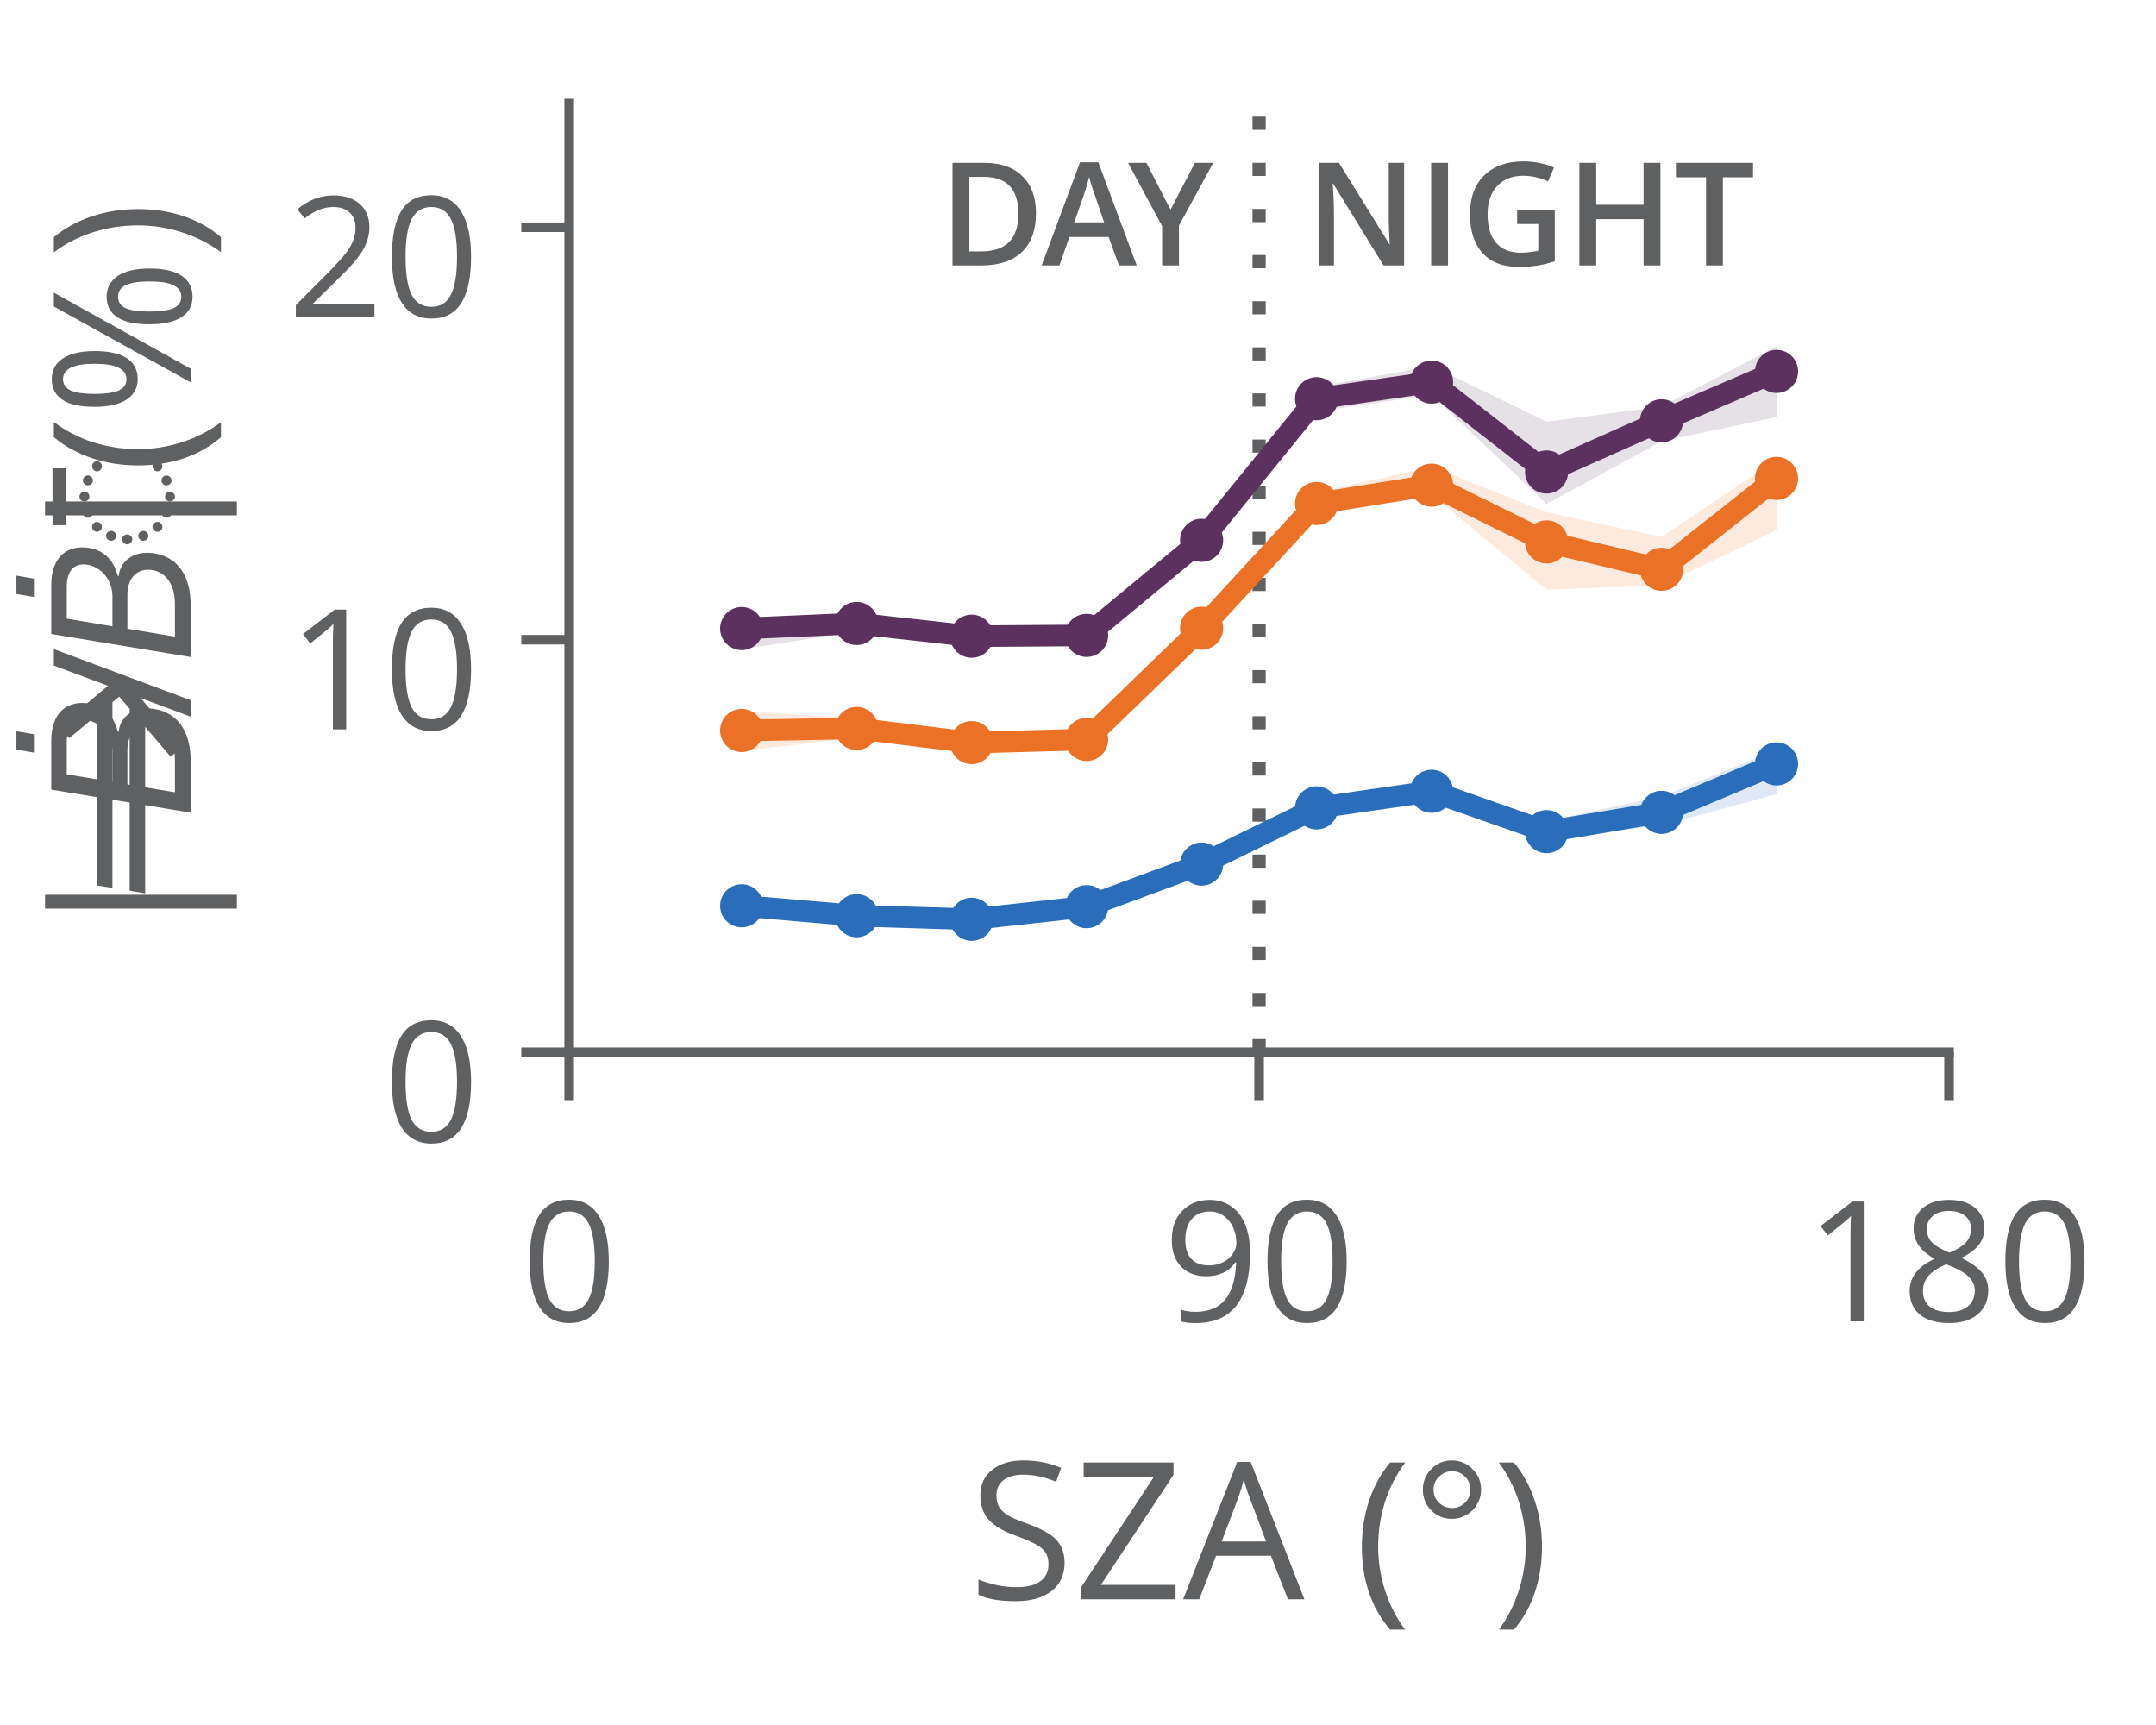
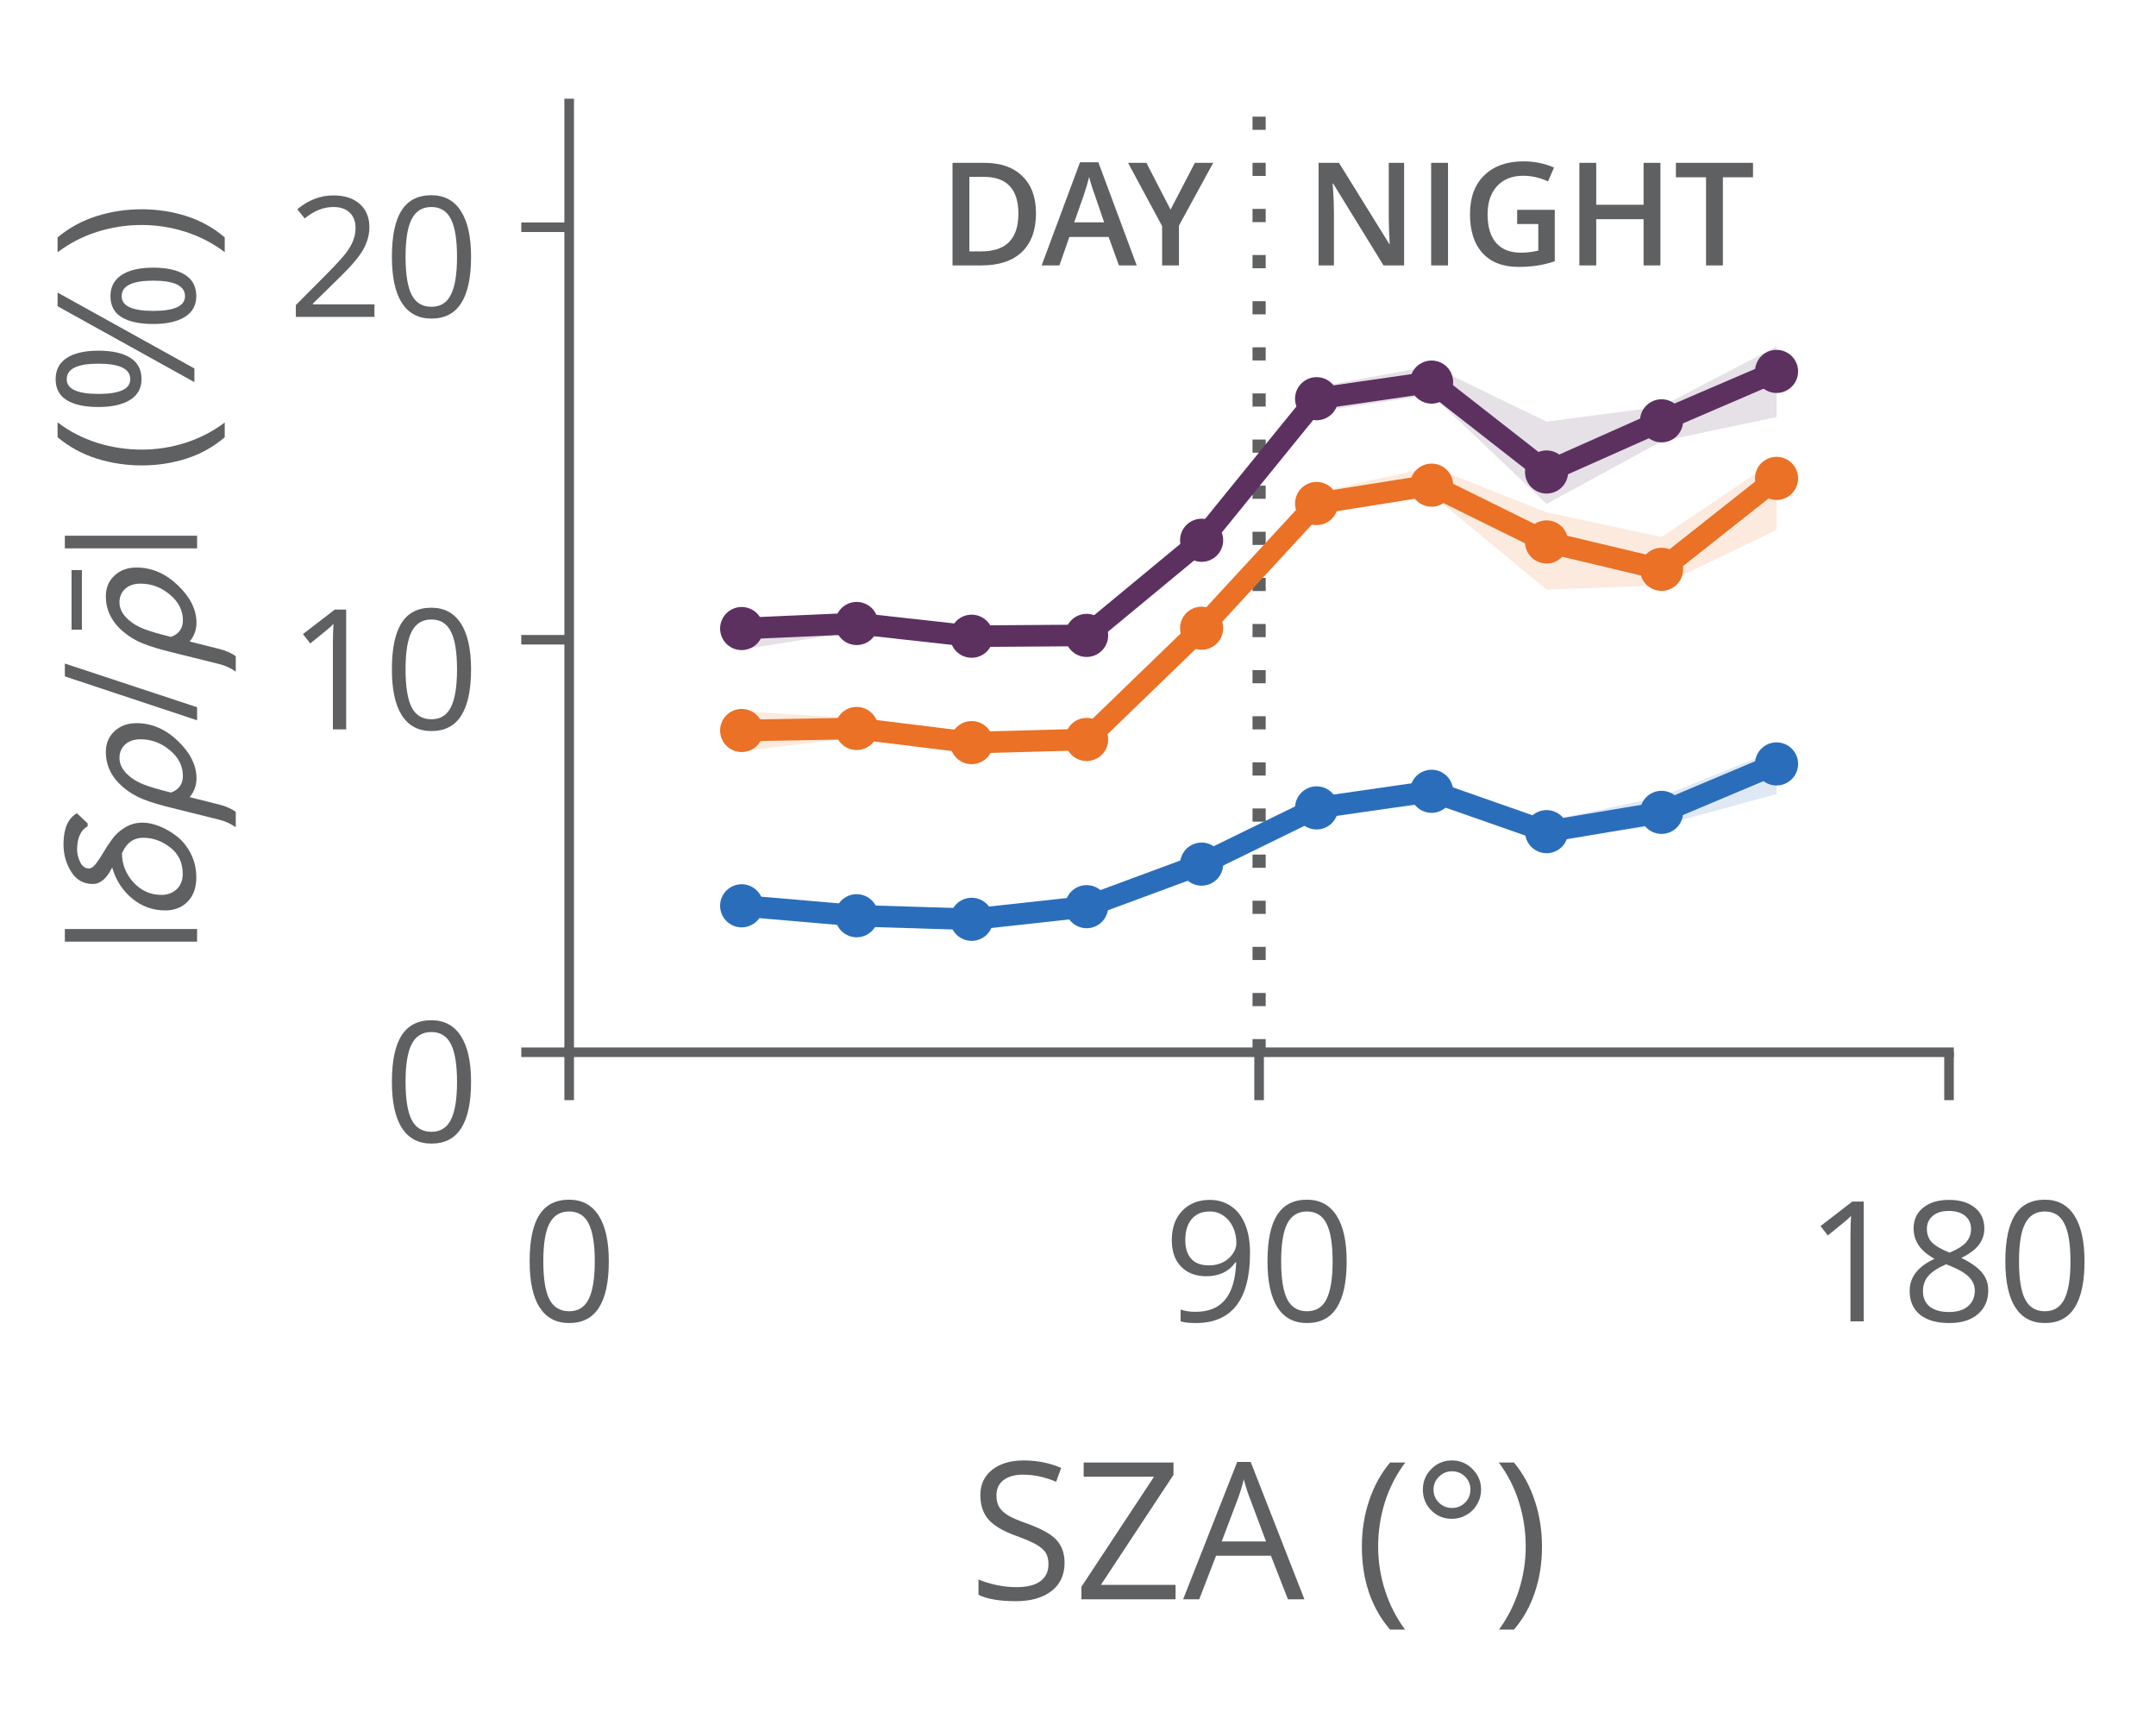
<svg xmlns="http://www.w3.org/2000/svg" xmlns:xlink="http://www.w3.org/1999/xlink" width="180pt" height="144pt" viewBox="0 0 180 144" version="1.1">
  <defs>
    <style type="text/css">*{stroke-linejoin: round; stroke-linecap: butt}</style>
  </defs>
  <g id="figure_1">
    <g id="patch_1">
      <path d="M 0 144  L 180 144  L 180 0  L 0 0  L 0 144  z " style="fill: none" />
    </g>
    <g id="axes_1">
      <g id="patch_2">
        <path d="M 47.52 87.84  L 162.72 87.84  L 162.72 8.64  L 47.52 8.64  L 47.52 87.84  z " style="fill: none" />
      </g>
      <g id="line2d_1">
-         <path d="M 105.12 87.84  L 105.12 8.64  " clip-path="url(#p126d9e662e)" style="fill: none; stroke-dasharray: 1.1,2.75; stroke-dashoffset: 0; stroke: #5f6062; stroke-width: 1.1" />
+         <path d="M 105.12 87.84  L 105.12 8.64  " clip-path="url(#p9e4cec5fb4)" style="fill: none; stroke-dasharray: 1.1,2.75; stroke-dashoffset: 0; stroke: #5f6062; stroke-width: 1.1" />
      </g>
      <g id="FillBetweenPolyCollection_1">
        <defs>
-           <path id="m7263e32393" d="M 61.92 -69.176  L 61.92 -67.778  L 71.52 -67.188  L 81.12 -67.073  L 90.72 -68.161  L 100.32 -71.619  L 109.92 -75.902  L 119.52 -76.878  L 129.12 -73.946  L 138.72 -75.096  L 148.32 -77.709  L 148.32 -81.407  L 148.32 -81.407  L 138.72 -77.501  L 129.12 -75.457  L 119.52 -78.375  L 109.92 -77.169  L 100.32 -72.384  L 90.72 -68.611  L 81.12 -67.532  L 71.52 -67.76  L 61.92 -69.176  z " />
-         </defs>
-         <g clip-path="url(#p126d9e662e)">
-           <use xlink:href="#m7263e32393" x="0" y="144" style="fill: #2a6ebb; fill-opacity: 0.15" />
+           <path id="ma7630bc1e0" d="M 61.92 -69.176  L 61.92 -67.778  L 71.52 -67.188  L 81.12 -67.073  L 90.72 -68.161  L 100.32 -71.619  L 109.92 -75.902  L 119.52 -76.878  L 129.12 -73.946  L 138.72 -75.096  L 148.32 -77.709  L 148.32 -81.407  L 148.32 -81.407  L 138.72 -77.501  L 129.12 -75.457  L 119.52 -78.375  L 109.92 -77.169  L 100.32 -72.384  L 90.72 -68.611  L 81.12 -67.532  L 71.52 -67.76  L 61.92 -69.176  z " />
+         </defs>
+         <g clip-path="url(#p9e4cec5fb4)">
+           <use xlink:href="#ma7630bc1e0" x="0" y="144" style="fill: #2a6ebb; fill-opacity: 0.15" />
        </g>
      </g>
      <g id="FillBetweenPolyCollection_2">
        <defs>
-           <path id="m849f2b2652" d="M 61.92 -92.433  L 61.92 -89.785  L 71.52 -91.296  L 81.12 -90.606  L 90.72 -90.281  L 100.32 -98.046  L 109.92 -109.638  L 119.52 -111.046  L 129.12 -101.933  L 138.72 -107.163  L 148.32 -109.184  L 148.32 -115.081  L 148.32 -115.081  L 138.72 -110.066  L 129.12 -108.801  L 119.52 -113.452  L 109.92 -111.687  L 100.32 -99.868  L 90.72 -91.401  L 81.12 -91.294  L 71.52 -92.449  L 61.92 -92.433  z " />
-         </defs>
-         <g clip-path="url(#p126d9e662e)">
-           <use xlink:href="#m849f2b2652" x="0" y="144" style="fill: #5c3160; fill-opacity: 0.15" />
+           <path id="m4675af7db1" d="M 61.92 -92.433  L 61.92 -89.785  L 71.52 -91.296  L 81.12 -90.606  L 90.72 -90.281  L 100.32 -98.046  L 109.92 -109.638  L 119.52 -111.046  L 129.12 -101.933  L 138.72 -107.163  L 148.32 -109.184  L 148.32 -115.081  L 148.32 -115.081  L 138.72 -110.066  L 129.12 -108.801  L 119.52 -113.452  L 109.92 -111.687  L 100.32 -99.868  L 90.72 -91.401  L 81.12 -91.294  L 71.52 -92.449  L 61.92 -92.433  z " />
+         </defs>
+         <g clip-path="url(#p9e4cec5fb4)">
+           <use xlink:href="#m4675af7db1" x="0" y="144" style="fill: #5c3160; fill-opacity: 0.15" />
        </g>
      </g>
      <g id="FillBetweenPolyCollection_3">
        <defs>
-           <path id="m3aa01d1256" d="M 61.92 -84.621  L 61.92 -81.309  L 71.52 -82.428  L 81.12 -81.58  L 90.72 -81.53  L 100.32 -90.917  L 109.92 -101.198  L 119.52 -102.709  L 129.12 -94.774  L 138.72 -95.137  L 148.32 -99.758  L 148.32 -105.627  L 148.32 -105.627  L 138.72 -99.176  L 129.12 -101.232  L 119.52 -105.031  L 109.92 -102.89  L 100.32 -92.826  L 90.72 -83.103  L 81.12 -82.677  L 71.52 -84.06  L 61.92 -84.621  z " />
-         </defs>
-         <g clip-path="url(#p126d9e662e)">
-           <use xlink:href="#m3aa01d1256" x="0" y="144" style="fill: #ea7125; fill-opacity: 0.15" />
+           <path id="m64f24751be" d="M 61.92 -84.621  L 61.92 -81.309  L 71.52 -82.428  L 81.12 -81.58  L 90.72 -81.53  L 100.32 -90.917  L 109.92 -101.198  L 119.52 -102.709  L 129.12 -94.774  L 138.72 -95.137  L 148.32 -99.758  L 148.32 -105.627  L 148.32 -105.627  L 138.72 -99.176  L 129.12 -101.232  L 119.52 -105.031  L 109.92 -102.89  L 100.32 -92.826  L 90.72 -83.103  L 81.12 -82.677  L 71.52 -84.06  L 61.92 -84.621  z " />
+         </defs>
+         <g clip-path="url(#p9e4cec5fb4)">
+           <use xlink:href="#m64f24751be" x="0" y="144" style="fill: #ea7125; fill-opacity: 0.15" />
        </g>
      </g>
      <g id="matplotlib.axis_1">
        <g id="xtick_1">
          <g id="line2d_2">
            <defs>
-               <path id="mfb3ec620c2" d="M 0 0  L 0 4  " style="stroke: #5f6062; stroke-width: 0.8" />
+               <path id="me35c1f1627" d="M 0 0  L 0 4  " style="stroke: #5f6062; stroke-width: 0.8" />
            </defs>
            <g>
-               <use xlink:href="#mfb3ec620c2" x="47.52" y="87.84" style="fill: #5f6062; stroke: #5f6062; stroke-width: 0.8" />
+               <use xlink:href="#me35c1f1627" x="47.52" y="87.84" style="fill: #5f6062; stroke: #5f6062; stroke-width: 0.8" />
            </g>
          </g>
          <g id="text_1">
            <text style="font-size: 14px; font-family: 'Open Sans', 'DejaVu Sans', sans-serif; text-anchor: middle; fill: #5f6062" x="47.52" y="110.304" transform="rotate(-0 47.52 110.3039)">0</text>
          </g>
        </g>
        <g id="xtick_2">
          <g id="line2d_3">
            <g>
-               <use xlink:href="#mfb3ec620c2" x="105.12" y="87.84" style="fill: #5f6062; stroke: #5f6062; stroke-width: 0.8" />
+               <use xlink:href="#me35c1f1627" x="105.12" y="87.84" style="fill: #5f6062; stroke: #5f6062; stroke-width: 0.8" />
            </g>
          </g>
          <g id="text_2">
            <text style="font-size: 14px; font-family: 'Open Sans', 'DejaVu Sans', sans-serif; text-anchor: middle; fill: #5f6062" x="105.12" y="110.304" transform="rotate(-0 105.12 110.3039)">90</text>
          </g>
        </g>
        <g id="xtick_3">
          <g id="line2d_4">
            <g>
-               <use xlink:href="#mfb3ec620c2" x="162.72" y="87.84" style="fill: #5f6062; stroke: #5f6062; stroke-width: 0.8" />
+               <use xlink:href="#me35c1f1627" x="162.72" y="87.84" style="fill: #5f6062; stroke: #5f6062; stroke-width: 0.8" />
            </g>
          </g>
          <g id="text_3">
            <text style="font-size: 14px; font-family: 'Open Sans', 'DejaVu Sans', sans-serif; text-anchor: middle; fill: #5f6062" x="162.72" y="110.304" transform="rotate(-0 162.72 110.3039)">180</text>
          </g>
        </g>
        <g id="text_4">
          <text style="font-size: 16px; font-family: 'Open Sans', 'DejaVu Sans', sans-serif; text-anchor: middle; fill: #5f6062" x="105.12" y="133.507" transform="rotate(-0 105.12 133.507)">SZA (°)</text>
        </g>
      </g>
      <g id="matplotlib.axis_2">
        <g id="ytick_1">
          <g id="line2d_5">
            <defs>
-               <path id="ma59e8ad575" d="M 0 0  L -4 0  " style="stroke: #5f6062; stroke-width: 0.8" />
+               <path id="m9fb46da6cb" d="M 0 0  L -4 0  " style="stroke: #5f6062; stroke-width: 0.8" />
            </defs>
            <g>
-               <use xlink:href="#ma59e8ad575" x="47.52" y="87.84" style="fill: #5f6062; stroke: #5f6062; stroke-width: 0.8" />
+               <use xlink:href="#m9fb46da6cb" x="47.52" y="87.84" style="fill: #5f6062; stroke: #5f6062; stroke-width: 0.8" />
            </g>
          </g>
          <g id="text_5">
            <text style="font-size: 14px; font-family: 'Open Sans', 'DejaVu Sans', sans-serif; text-anchor: end; fill: #5f6062" x="40.02" y="95.322" transform="rotate(-0 40.02 95.32193)">0</text>
          </g>
        </g>
        <g id="ytick_2">
          <g id="line2d_6">
            <g>
-               <use xlink:href="#ma59e8ad575" x="47.52" y="53.405" style="fill: #5f6062; stroke: #5f6062; stroke-width: 0.8" />
+               <use xlink:href="#m9fb46da6cb" x="47.52" y="53.405" style="fill: #5f6062; stroke: #5f6062; stroke-width: 0.8" />
            </g>
          </g>
          <g id="text_6">
            <text style="font-size: 14px; font-family: 'Open Sans', 'DejaVu Sans', sans-serif; text-anchor: end; fill: #5f6062" x="40.02" y="60.887" transform="rotate(-0 40.02 60.88715)">10</text>
          </g>
        </g>
        <g id="ytick_3">
          <g id="line2d_7">
            <g>
-               <use xlink:href="#ma59e8ad575" x="47.52" y="18.97" style="fill: #5f6062; stroke: #5f6062; stroke-width: 0.8" />
+               <use xlink:href="#m9fb46da6cb" x="47.52" y="18.97" style="fill: #5f6062; stroke: #5f6062; stroke-width: 0.8" />
            </g>
          </g>
          <g id="text_7">
            <text style="font-size: 14px; font-family: 'Open Sans', 'DejaVu Sans', sans-serif; text-anchor: end; fill: #5f6062" x="40.02" y="26.452" transform="rotate(-0 40.02 26.45237)">20</text>
          </g>
        </g>
        <g id="text_8">
-           <g style="fill: #5f6062" transform="translate(16.32437 79.68) rotate(-90)">
-             <text>
-               <tspan x="0" y="-0.406" style="font-size: 16px; font-family: 'STIXGeneral'; fill: #5f6062">|</tspan>
-               <tspan x="19.696" y="-0.406" style="font-size: 16px; font-family: 'STIXGeneral'; fill: #5f6062">/</tspan>
-               <tspan x="32.832" y="-0.406" style="font-size: 16px; font-family: 'STIXGeneral'; fill: #5f6062">|</tspan>
-               <tspan x="33.472" y="-1.047" style="font-size: 16px; font-family: 'STIXGeneral'; fill: #5f6062">̄</tspan>
-               <tspan x="3.2" y="-0.406" style="font-style: italic; font-size: 16px; font-family: 'STIXNonUnicode'; fill: #5f6062"></tspan>
-               <tspan x="11.152" y="-0.406" style="font-style: italic; font-size: 16px; font-family: 'STIXNonUnicode'; fill: #5f6062"></tspan>
-               <tspan x="24.144" y="-0.406" style="font-style: italic; font-size: 16px; font-family: 'STIXNonUnicode'; fill: #5f6062"></tspan>
-               <tspan x="36.032" y="-0.406" style="font-size: 16px; font-family: 'Open Sans'; fill: #5f6062"> </tspan>
-               <tspan x="40.188" y="-0.406" style="font-size: 16px; font-family: 'Open Sans'; fill: #5f6062">(</tspan>
-               <tspan x="44.907" y="-0.406" style="font-size: 16px; font-family: 'Open Sans'; fill: #5f6062">%</tspan>
-               <tspan x="58.133" y="-0.406" style="font-size: 16px; font-family: 'Open Sans'; fill: #5f6062">)</tspan>
-             </text>
+           <g style="fill: #5f6062" transform="translate(16.32437 79.68) rotate(-90) scale(0.16 -0.16)">
+             <defs>
+               <path id="STIXGeneral-Regular-5f" d="M 851 -90  L 429 -90  L 429 4326  L 851 4326  L 851 -90  z " transform="scale(0.015625)" />
+               <path id="STIXNonUnicode-Italic-58" d="M 3437 3923  L 3098 3565  L 3002 3565  Q 2803 3917 2221 3917  Q 2016 3917 1805 3814  Q 1594 3712 1594 3520  Q 1594 3411 1750 3289  Q 1907 3168 2131 3037  Q 2355 2906 2582 2739  Q 2810 2573 2966 2310  Q 3123 2048 3123 1728  Q 3123 1472 3004 1171  Q 2886 870 2668 588  Q 2451 307 2089 121  Q 1728 -64 1293 -64  Q 781 -64 486 224  Q 192 512 192 973  Q 192 1594 589 2077  Q 986 2560 1626 2746  Q 1075 3014 1075 3392  Q 1075 3859 1484 4115  Q 1894 4371 2400 4371  Q 3181 4371 3437 3923  z M 2294 806  Q 2618 1222 2618 1708  Q 2618 2195 2099 2419  Q 1536 2413 1123 2029  Q 710 1645 710 1101  Q 710 794 899 592  Q 1088 390 1414 390  Q 1971 390 2294 806  z " transform="scale(0.015625)" />
+               <path id="STIXNonUnicode-Italic-65" d="M 38 -838  L 435 755  Q 576 1338 723 1709  Q 870 2080 1126 2381  Q 1619 2957 2304 2957  Q 2726 2957 2995 2669  Q 3264 2381 3264 1933  Q 3264 1171 2669 550  Q 2074 -70 1421 -70  Q 1062 -70 794 160  L 550 -813  Q 461 -1171 301 -1382  L -211 -1382  Q -32 -1120 38 -838  z M 2726 1798  Q 2726 2118 2553 2310  Q 2381 2502 2099 2502  Q 1773 2502 1498 2176  Q 1331 1984 1216 1693  Q 1101 1402 947 781  Q 1094 384 1504 384  Q 1997 384 2361 819  Q 2726 1254 2726 1798  z " transform="scale(0.015625)" />
+               <path id="STIXGeneral-Regular-12" d="M 1837 4326  L 378 -90  L -58 -90  L 1408 4326  L 1837 4326  z " transform="scale(0.015625)" />
+               <path id="STIXGeneral-Regular-202" d="M -474 3501  L -2464 3501  L -2464 3846  L -474 3846  L -474 3501  z " transform="scale(0.015625)" />
+               <path id="OpenSans-Regular-3" transform="scale(0.015625)" />
+               <path id="OpenSans-Regular-b" d="M 256 1753  Q 256 2544 486 3269  Q 716 3994 1197 4569  L 1694 4569  Q 1241 3975 1012 3250  Q 784 2525 784 1759  Q 784 1009 1012 296  Q 1241 -416 1688 -1013  L 1197 -1013  Q 716 -453 486 259  Q 256 972 256 1753  z " transform="scale(0.015625)" />
+               <path id="OpenSans-Regular-8" d="M 1247 4634  Q 1716 4634 1958 4261  Q 2200 3888 2200 3206  Q 2200 2525 1965 2145  Q 1731 1766 1247 1766  Q 797 1766 558 2145  Q 319 2525 319 3206  Q 319 3888 547 4261  Q 775 4634 1247 4634  z M 4141 4569  L 1606 0  L 1150 0  L 3684 4569  L 4141 4569  z M 1247 4263  Q 756 4263 756 3206  Q 756 2141 1247 2141  Q 1766 2141 1766 3206  Q 1766 4263 1247 4263  z M 4019 2803  Q 4484 2803 4728 2429  Q 4972 2056 4972 1375  Q 4972 697 4737 317  Q 4503 -63 4019 -63  Q 3566 -63 3328 317  Q 3091 697 3091 1375  Q 3091 2056 3317 2429  Q 3544 2803 4019 2803  z M 4019 2428  Q 3528 2428 3528 1375  Q 3528 313 4019 313  Q 4538 313 4538 1375  Q 4538 2428 4019 2428  z " transform="scale(0.015625)" />
+               <path id="OpenSans-Regular-c" d="M 1631 1759  Q 1631 978 1401 262  Q 1172 -453 691 -1013  L 200 -1013  Q 650 -416 878 298  Q 1106 1013 1106 1763  Q 1106 2528 876 3250  Q 647 3972 194 4569  L 691 4569  Q 1172 3994 1401 3270  Q 1631 2547 1631 1759  z " transform="scale(0.015625)" />
+             </defs>
+             <use xlink:href="#STIXGeneral-Regular-5f" transform="translate(0 0.59375)" />
+             <use xlink:href="#STIXNonUnicode-Italic-58" transform="translate(19.99998 0.59375)" />
+             <use xlink:href="#STIXNonUnicode-Italic-65" transform="translate(69.69994 0.59375)" />
+             <use xlink:href="#STIXGeneral-Regular-12" transform="translate(123.0999 0.59375)" />
+             <use xlink:href="#STIXGeneral-Regular-202" transform="translate(207.9741 4.59375)" />
+             <use xlink:href="#STIXNonUnicode-Italic-65" transform="translate(150.8999 0.59375)" />
+             <use xlink:href="#STIXGeneral-Regular-5f" transform="translate(205.1967 0.59375)" />
+             <use xlink:href="#OpenSans-Regular-3" transform="translate(225.1967 0.59375)" />
+             <use xlink:href="#OpenSans-Regular-b" transform="translate(251.1733 0.59375)" />
+             <use xlink:href="#OpenSans-Regular-8" transform="translate(280.6655 0.59375)" />
+             <use xlink:href="#OpenSans-Regular-c" transform="translate(363.3315 0.59375)" />
          </g>
        </g>
      </g>
      <g id="patch_3">
        <path d="M 47.52 87.84  L 47.52 8.64  " style="fill: none; stroke: #5f6062; stroke-width: 0.8; stroke-linejoin: miter; stroke-linecap: square" />
      </g>
      <g id="patch_4">
        <path d="M 47.52 87.84  L 162.72 87.84  " style="fill: none; stroke: #5f6062; stroke-width: 0.8; stroke-linejoin: miter; stroke-linecap: square" />
      </g>
      <g id="line2d_8">
-         <path d="M 61.92 75.615  L 71.52 76.444  L 81.12 76.742  L 90.72 75.687  L 100.32 72.135  L 109.92 67.442  L 119.52 66.055  L 129.12 69.424  L 138.72 67.814  L 148.32 63.771  " clip-path="url(#p126d9e662e)" style="fill: none; stroke: #2a6ebb; stroke-width: 1.8; stroke-linecap: square" />
-         <defs>
-           <path id="m4479d6cffa" d="M 0 1.8  C 0.477 1.8 0.935 1.61 1.273 1.273  C 1.61 0.935 1.8 0.477 1.8 0  C 1.8 -0.477 1.61 -0.935 1.273 -1.273  C 0.935 -1.61 0.477 -1.8 0 -1.8  C -0.477 -1.8 -0.935 -1.61 -1.273 -1.273  C -1.61 -0.935 -1.8 -0.477 -1.8 0  C -1.8 0.477 -1.61 0.935 -1.273 1.273  C -0.935 1.61 -0.477 1.8 0 1.8  z " />
-         </defs>
-         <g clip-path="url(#p126d9e662e)">
-           <use xlink:href="#m4479d6cffa" x="61.92" y="75.615" style="fill: #2a6ebb" />
-           <use xlink:href="#m4479d6cffa" x="71.52" y="76.444" style="fill: #2a6ebb" />
-           <use xlink:href="#m4479d6cffa" x="81.12" y="76.742" style="fill: #2a6ebb" />
-           <use xlink:href="#m4479d6cffa" x="90.72" y="75.687" style="fill: #2a6ebb" />
-           <use xlink:href="#m4479d6cffa" x="100.32" y="72.135" style="fill: #2a6ebb" />
-           <use xlink:href="#m4479d6cffa" x="109.92" y="67.442" style="fill: #2a6ebb" />
-           <use xlink:href="#m4479d6cffa" x="119.52" y="66.055" style="fill: #2a6ebb" />
-           <use xlink:href="#m4479d6cffa" x="129.12" y="69.424" style="fill: #2a6ebb" />
-           <use xlink:href="#m4479d6cffa" x="138.72" y="67.814" style="fill: #2a6ebb" />
-           <use xlink:href="#m4479d6cffa" x="148.32" y="63.771" style="fill: #2a6ebb" />
+         <path d="M 61.92 75.615  L 71.52 76.444  L 81.12 76.742  L 90.72 75.687  L 100.32 72.135  L 109.92 67.442  L 119.52 66.055  L 129.12 69.424  L 138.72 67.814  L 148.32 63.771  " clip-path="url(#p9e4cec5fb4)" style="fill: none; stroke: #2a6ebb; stroke-width: 1.8; stroke-linecap: square" />
+         <defs>
+           <path id="m66bc7ce3a7" d="M 0 1.8  C 0.477 1.8 0.935 1.61 1.273 1.273  C 1.61 0.935 1.8 0.477 1.8 0  C 1.8 -0.477 1.61 -0.935 1.273 -1.273  C 0.935 -1.61 0.477 -1.8 0 -1.8  C -0.477 -1.8 -0.935 -1.61 -1.273 -1.273  C -1.61 -0.935 -1.8 -0.477 -1.8 0  C -1.8 0.477 -1.61 0.935 -1.273 1.273  C -0.935 1.61 -0.477 1.8 0 1.8  z " />
+         </defs>
+         <g clip-path="url(#p9e4cec5fb4)">
+           <use xlink:href="#m66bc7ce3a7" x="61.92" y="75.615" style="fill: #2a6ebb" />
+           <use xlink:href="#m66bc7ce3a7" x="71.52" y="76.444" style="fill: #2a6ebb" />
+           <use xlink:href="#m66bc7ce3a7" x="81.12" y="76.742" style="fill: #2a6ebb" />
+           <use xlink:href="#m66bc7ce3a7" x="90.72" y="75.687" style="fill: #2a6ebb" />
+           <use xlink:href="#m66bc7ce3a7" x="100.32" y="72.135" style="fill: #2a6ebb" />
+           <use xlink:href="#m66bc7ce3a7" x="109.92" y="67.442" style="fill: #2a6ebb" />
+           <use xlink:href="#m66bc7ce3a7" x="119.52" y="66.055" style="fill: #2a6ebb" />
+           <use xlink:href="#m66bc7ce3a7" x="129.12" y="69.424" style="fill: #2a6ebb" />
+           <use xlink:href="#m66bc7ce3a7" x="138.72" y="67.814" style="fill: #2a6ebb" />
+           <use xlink:href="#m66bc7ce3a7" x="148.32" y="63.771" style="fill: #2a6ebb" />
        </g>
      </g>
      <g id="line2d_9">
-         <path d="M 61.92 52.47  L 71.52 52.048  L 81.12 53.11  L 90.72 53.042  L 100.32 45.101  L 109.92 33.283  L 119.52 31.896  L 129.12 39.401  L 138.72 35.129  L 148.32 31.005  " clip-path="url(#p126d9e662e)" style="fill: none; stroke: #5c3160; stroke-width: 1.8; stroke-linecap: square" />
-         <defs>
-           <path id="m1ef5edf98c" d="M 0 1.8  C 0.477 1.8 0.935 1.61 1.273 1.273  C 1.61 0.935 1.8 0.477 1.8 0  C 1.8 -0.477 1.61 -0.935 1.273 -1.273  C 0.935 -1.61 0.477 -1.8 0 -1.8  C -0.477 -1.8 -0.935 -1.61 -1.273 -1.273  C -1.61 -0.935 -1.8 -0.477 -1.8 0  C -1.8 0.477 -1.61 0.935 -1.273 1.273  C -0.935 1.61 -0.477 1.8 0 1.8  z " />
-         </defs>
-         <g clip-path="url(#p126d9e662e)">
-           <use xlink:href="#m1ef5edf98c" x="61.92" y="52.47" style="fill: #5c3160" />
-           <use xlink:href="#m1ef5edf98c" x="71.52" y="52.048" style="fill: #5c3160" />
-           <use xlink:href="#m1ef5edf98c" x="81.12" y="53.11" style="fill: #5c3160" />
-           <use xlink:href="#m1ef5edf98c" x="90.72" y="53.042" style="fill: #5c3160" />
-           <use xlink:href="#m1ef5edf98c" x="100.32" y="45.101" style="fill: #5c3160" />
-           <use xlink:href="#m1ef5edf98c" x="109.92" y="33.283" style="fill: #5c3160" />
-           <use xlink:href="#m1ef5edf98c" x="119.52" y="31.896" style="fill: #5c3160" />
-           <use xlink:href="#m1ef5edf98c" x="129.12" y="39.401" style="fill: #5c3160" />
-           <use xlink:href="#m1ef5edf98c" x="138.72" y="35.129" style="fill: #5c3160" />
-           <use xlink:href="#m1ef5edf98c" x="148.32" y="31.005" style="fill: #5c3160" />
+         <path d="M 61.92 52.47  L 71.52 52.048  L 81.12 53.11  L 90.72 53.042  L 100.32 45.101  L 109.92 33.283  L 119.52 31.896  L 129.12 39.401  L 138.72 35.129  L 148.32 31.005  " clip-path="url(#p9e4cec5fb4)" style="fill: none; stroke: #5c3160; stroke-width: 1.8; stroke-linecap: square" />
+         <defs>
+           <path id="ma099d55f07" d="M 0 1.8  C 0.477 1.8 0.935 1.61 1.273 1.273  C 1.61 0.935 1.8 0.477 1.8 0  C 1.8 -0.477 1.61 -0.935 1.273 -1.273  C 0.935 -1.61 0.477 -1.8 0 -1.8  C -0.477 -1.8 -0.935 -1.61 -1.273 -1.273  C -1.61 -0.935 -1.8 -0.477 -1.8 0  C -1.8 0.477 -1.61 0.935 -1.273 1.273  C -0.935 1.61 -0.477 1.8 0 1.8  z " />
+         </defs>
+         <g clip-path="url(#p9e4cec5fb4)">
+           <use xlink:href="#ma099d55f07" x="61.92" y="52.47" style="fill: #5c3160" />
+           <use xlink:href="#ma099d55f07" x="71.52" y="52.048" style="fill: #5c3160" />
+           <use xlink:href="#ma099d55f07" x="81.12" y="53.11" style="fill: #5c3160" />
+           <use xlink:href="#ma099d55f07" x="90.72" y="53.042" style="fill: #5c3160" />
+           <use xlink:href="#ma099d55f07" x="100.32" y="45.101" style="fill: #5c3160" />
+           <use xlink:href="#ma099d55f07" x="109.92" y="33.283" style="fill: #5c3160" />
+           <use xlink:href="#ma099d55f07" x="119.52" y="31.896" style="fill: #5c3160" />
+           <use xlink:href="#ma099d55f07" x="129.12" y="39.401" style="fill: #5c3160" />
+           <use xlink:href="#ma099d55f07" x="138.72" y="35.129" style="fill: #5c3160" />
+           <use xlink:href="#ma099d55f07" x="148.32" y="31.005" style="fill: #5c3160" />
        </g>
      </g>
      <g id="line2d_10">
-         <path d="M 61.92 60.98  L 71.52 60.811  L 81.12 61.992  L 90.72 61.73  L 100.32 52.443  L 109.92 42.032  L 119.52 40.5  L 129.12 45.24  L 138.72 47.526  L 148.32 39.936  " clip-path="url(#p126d9e662e)" style="fill: none; stroke: #ea7125; stroke-width: 1.8; stroke-linecap: square" />
-         <defs>
-           <path id="m7fc70a0553" d="M 0 1.8  C 0.477 1.8 0.935 1.61 1.273 1.273  C 1.61 0.935 1.8 0.477 1.8 0  C 1.8 -0.477 1.61 -0.935 1.273 -1.273  C 0.935 -1.61 0.477 -1.8 0 -1.8  C -0.477 -1.8 -0.935 -1.61 -1.273 -1.273  C -1.61 -0.935 -1.8 -0.477 -1.8 0  C -1.8 0.477 -1.61 0.935 -1.273 1.273  C -0.935 1.61 -0.477 1.8 0 1.8  z " />
-         </defs>
-         <g clip-path="url(#p126d9e662e)">
-           <use xlink:href="#m7fc70a0553" x="61.92" y="60.98" style="fill: #ea7125" />
-           <use xlink:href="#m7fc70a0553" x="71.52" y="60.811" style="fill: #ea7125" />
-           <use xlink:href="#m7fc70a0553" x="81.12" y="61.992" style="fill: #ea7125" />
-           <use xlink:href="#m7fc70a0553" x="90.72" y="61.73" style="fill: #ea7125" />
-           <use xlink:href="#m7fc70a0553" x="100.32" y="52.443" style="fill: #ea7125" />
-           <use xlink:href="#m7fc70a0553" x="109.92" y="42.032" style="fill: #ea7125" />
-           <use xlink:href="#m7fc70a0553" x="119.52" y="40.5" style="fill: #ea7125" />
-           <use xlink:href="#m7fc70a0553" x="129.12" y="45.24" style="fill: #ea7125" />
-           <use xlink:href="#m7fc70a0553" x="138.72" y="47.526" style="fill: #ea7125" />
-           <use xlink:href="#m7fc70a0553" x="148.32" y="39.936" style="fill: #ea7125" />
+         <path d="M 61.92 60.98  L 71.52 60.811  L 81.12 61.992  L 90.72 61.73  L 100.32 52.443  L 109.92 42.032  L 119.52 40.5  L 129.12 45.24  L 138.72 47.526  L 148.32 39.936  " clip-path="url(#p9e4cec5fb4)" style="fill: none; stroke: #ea7125; stroke-width: 1.8; stroke-linecap: square" />
+         <defs>
+           <path id="ma2379ede28" d="M 0 1.8  C 0.477 1.8 0.935 1.61 1.273 1.273  C 1.61 0.935 1.8 0.477 1.8 0  C 1.8 -0.477 1.61 -0.935 1.273 -1.273  C 0.935 -1.61 0.477 -1.8 0 -1.8  C -0.477 -1.8 -0.935 -1.61 -1.273 -1.273  C -1.61 -0.935 -1.8 -0.477 -1.8 0  C -1.8 0.477 -1.61 0.935 -1.273 1.273  C -0.935 1.61 -0.477 1.8 0 1.8  z " />
+         </defs>
+         <g clip-path="url(#p9e4cec5fb4)">
+           <use xlink:href="#ma2379ede28" x="61.92" y="60.98" style="fill: #ea7125" />
+           <use xlink:href="#ma2379ede28" x="71.52" y="60.811" style="fill: #ea7125" />
+           <use xlink:href="#ma2379ede28" x="81.12" y="61.992" style="fill: #ea7125" />
+           <use xlink:href="#ma2379ede28" x="90.72" y="61.73" style="fill: #ea7125" />
+           <use xlink:href="#ma2379ede28" x="100.32" y="52.443" style="fill: #ea7125" />
+           <use xlink:href="#ma2379ede28" x="109.92" y="42.032" style="fill: #ea7125" />
+           <use xlink:href="#ma2379ede28" x="119.52" y="40.5" style="fill: #ea7125" />
+           <use xlink:href="#ma2379ede28" x="129.12" y="45.24" style="fill: #ea7125" />
+           <use xlink:href="#ma2379ede28" x="138.72" y="47.526" style="fill: #ea7125" />
+           <use xlink:href="#ma2379ede28" x="148.32" y="39.936" style="fill: #ea7125" />
        </g>
      </g>
      <g id="text_9">
-         <text style="font-weight: 600; font-size: 12px; font-family: 'Open Sans', 'DejaVu Sans', sans-serif; text-anchor: end; fill: #5f6062" x="101.28" y="22.155" transform="rotate(-0 101.28 22.15487)">DAY</text>
+         <text style="font-size: 12px; font-family: 'Open Sans SemiBold', 'DejaVu Sans', sans-serif; text-anchor: end; fill: #5f6062" x="101.28" y="22.155" transform="rotate(-0 101.28 22.15487)">DAY</text>
      </g>
      <g id="text_10">
-         <text style="font-weight: 600; font-size: 12px; font-family: 'Open Sans', 'DejaVu Sans', sans-serif; text-anchor: start; fill: #5f6062" x="108.96" y="22.155" transform="rotate(-0 108.96 22.15487)">NIGHT</text>
+         <text style="font-size: 12px; font-family: 'Open Sans SemiBold', 'DejaVu Sans', sans-serif; text-anchor: start; fill: #5f6062" x="108.96" y="22.155" transform="rotate(-0 108.96 22.15487)">NIGHT</text>
      </g>
    </g>
  </g>
  <defs>
-     <clipPath id="p126d9e662e">
+     <clipPath id="p9e4cec5fb4">
      <rect x="47.52" y="8.64" width="115.2" height="79.2" />
    </clipPath>
  </defs>
</svg>
